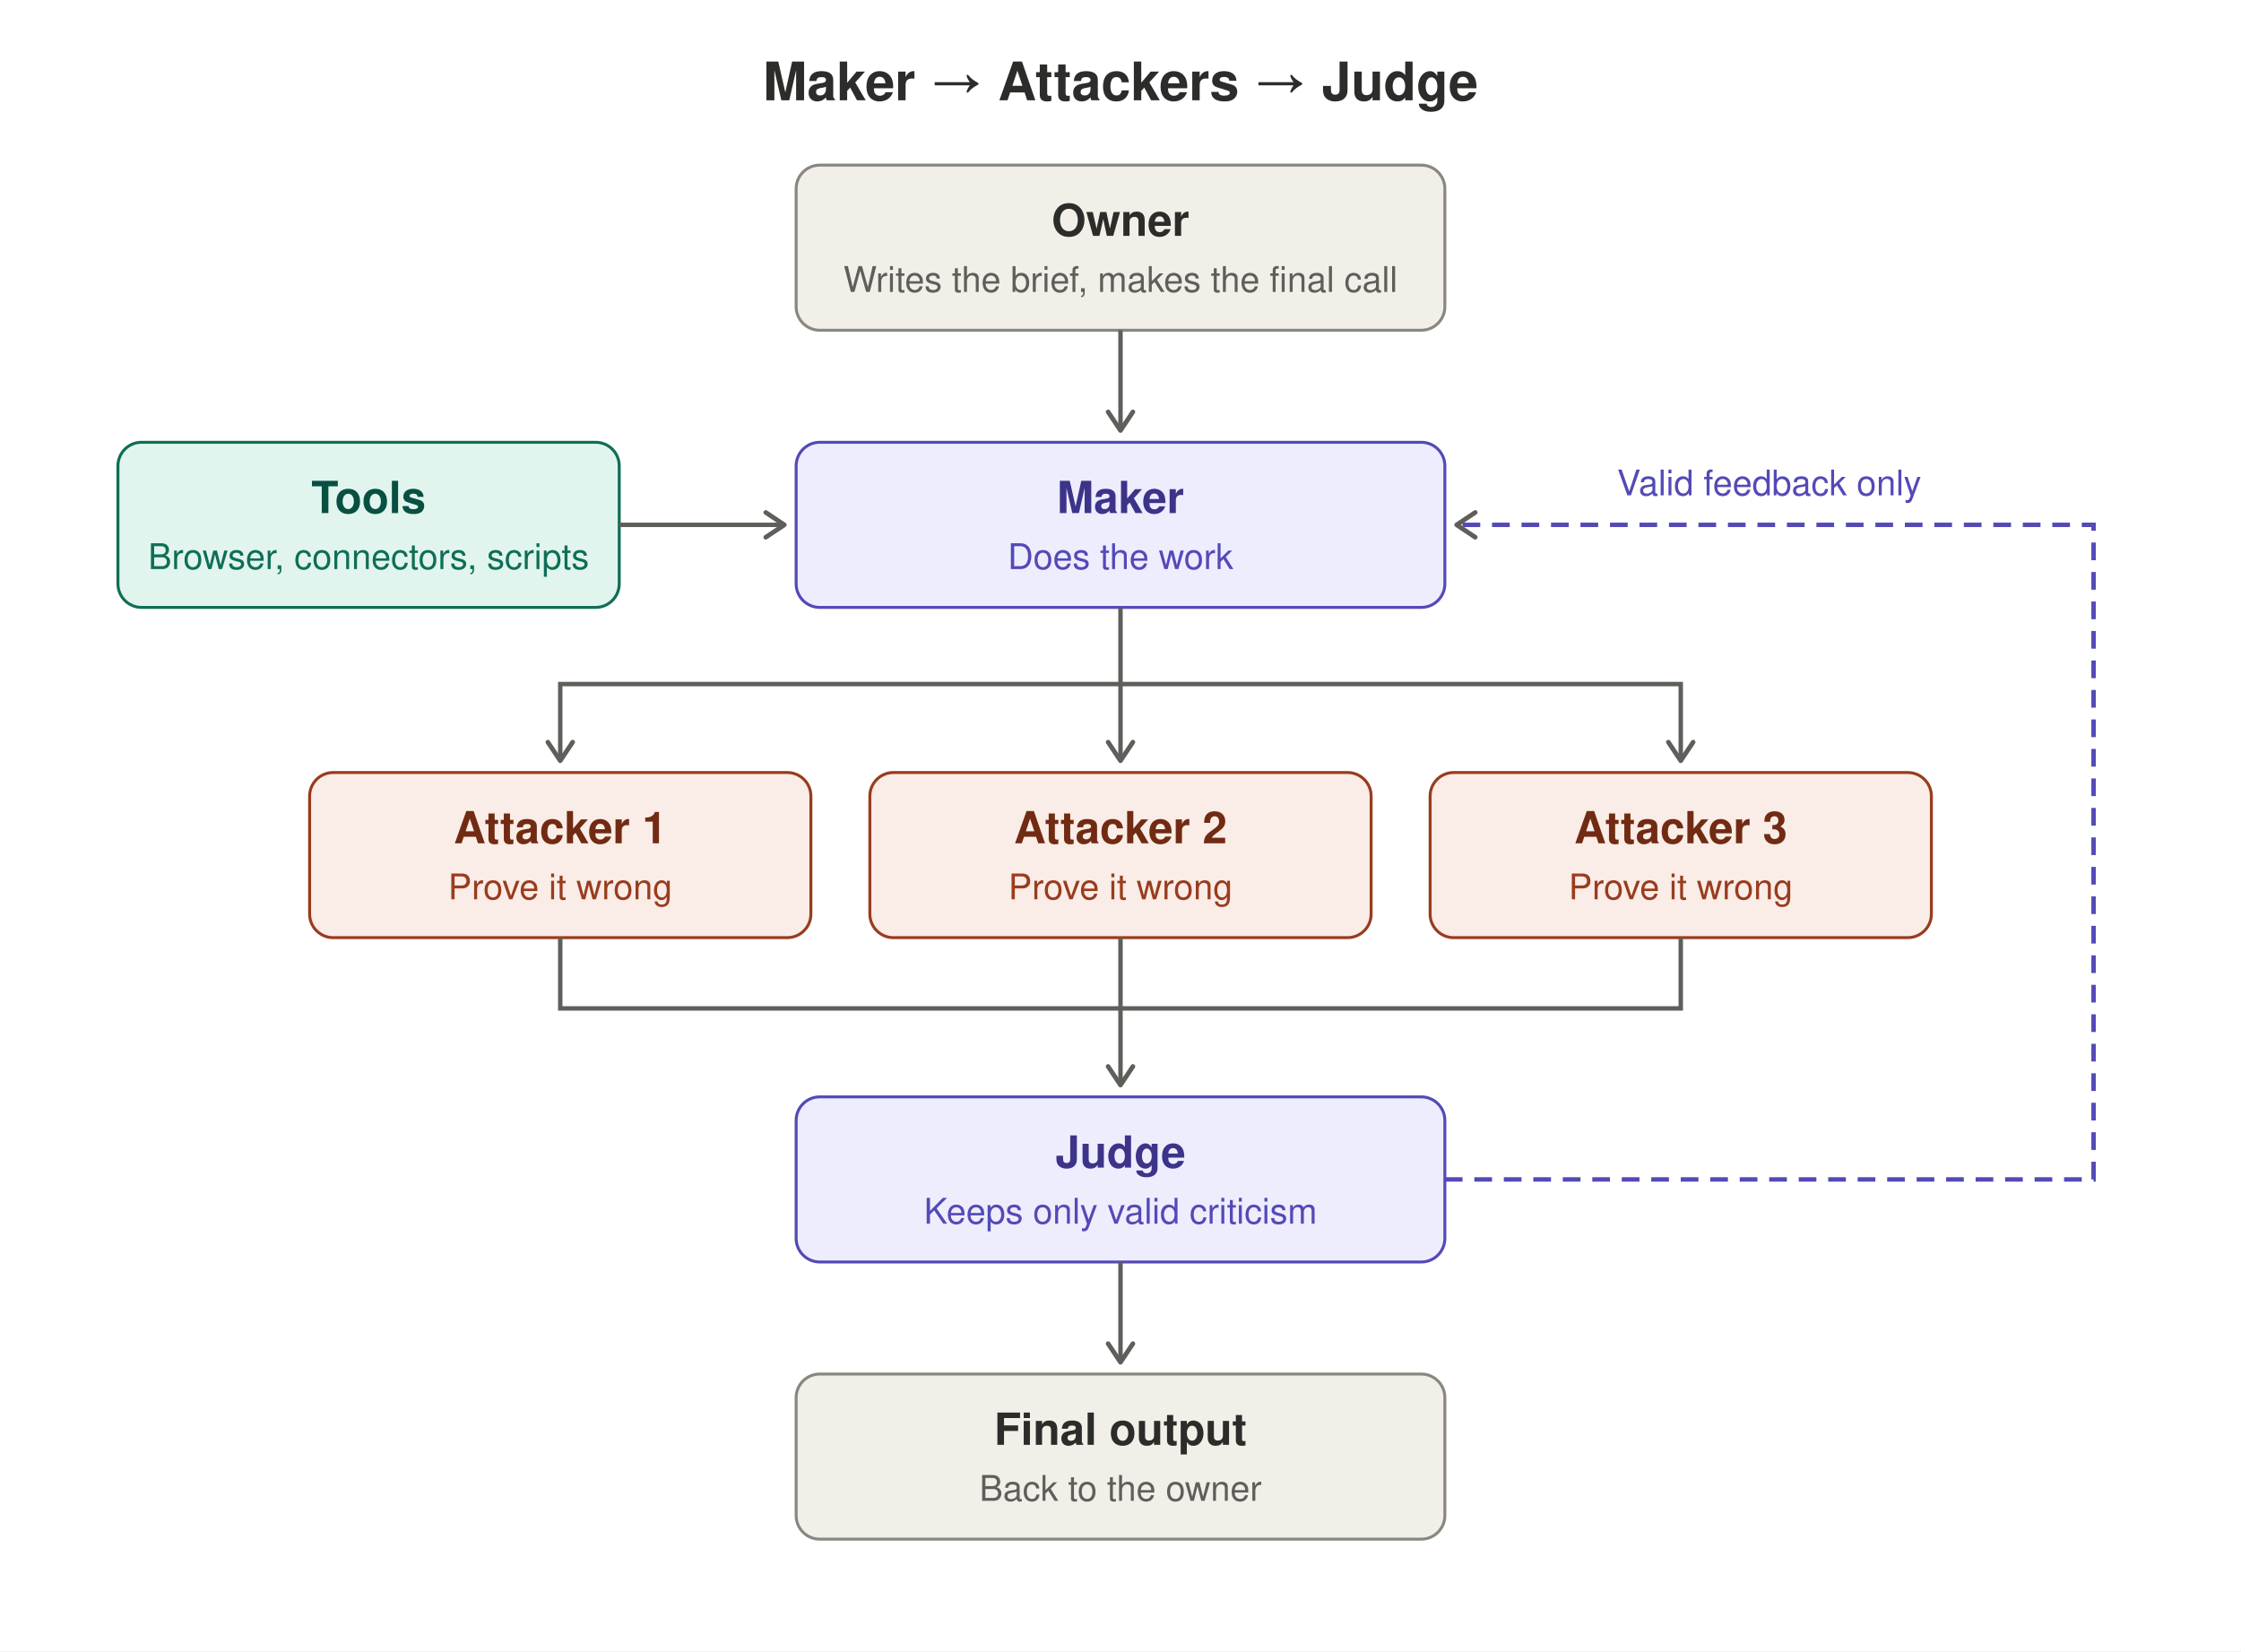
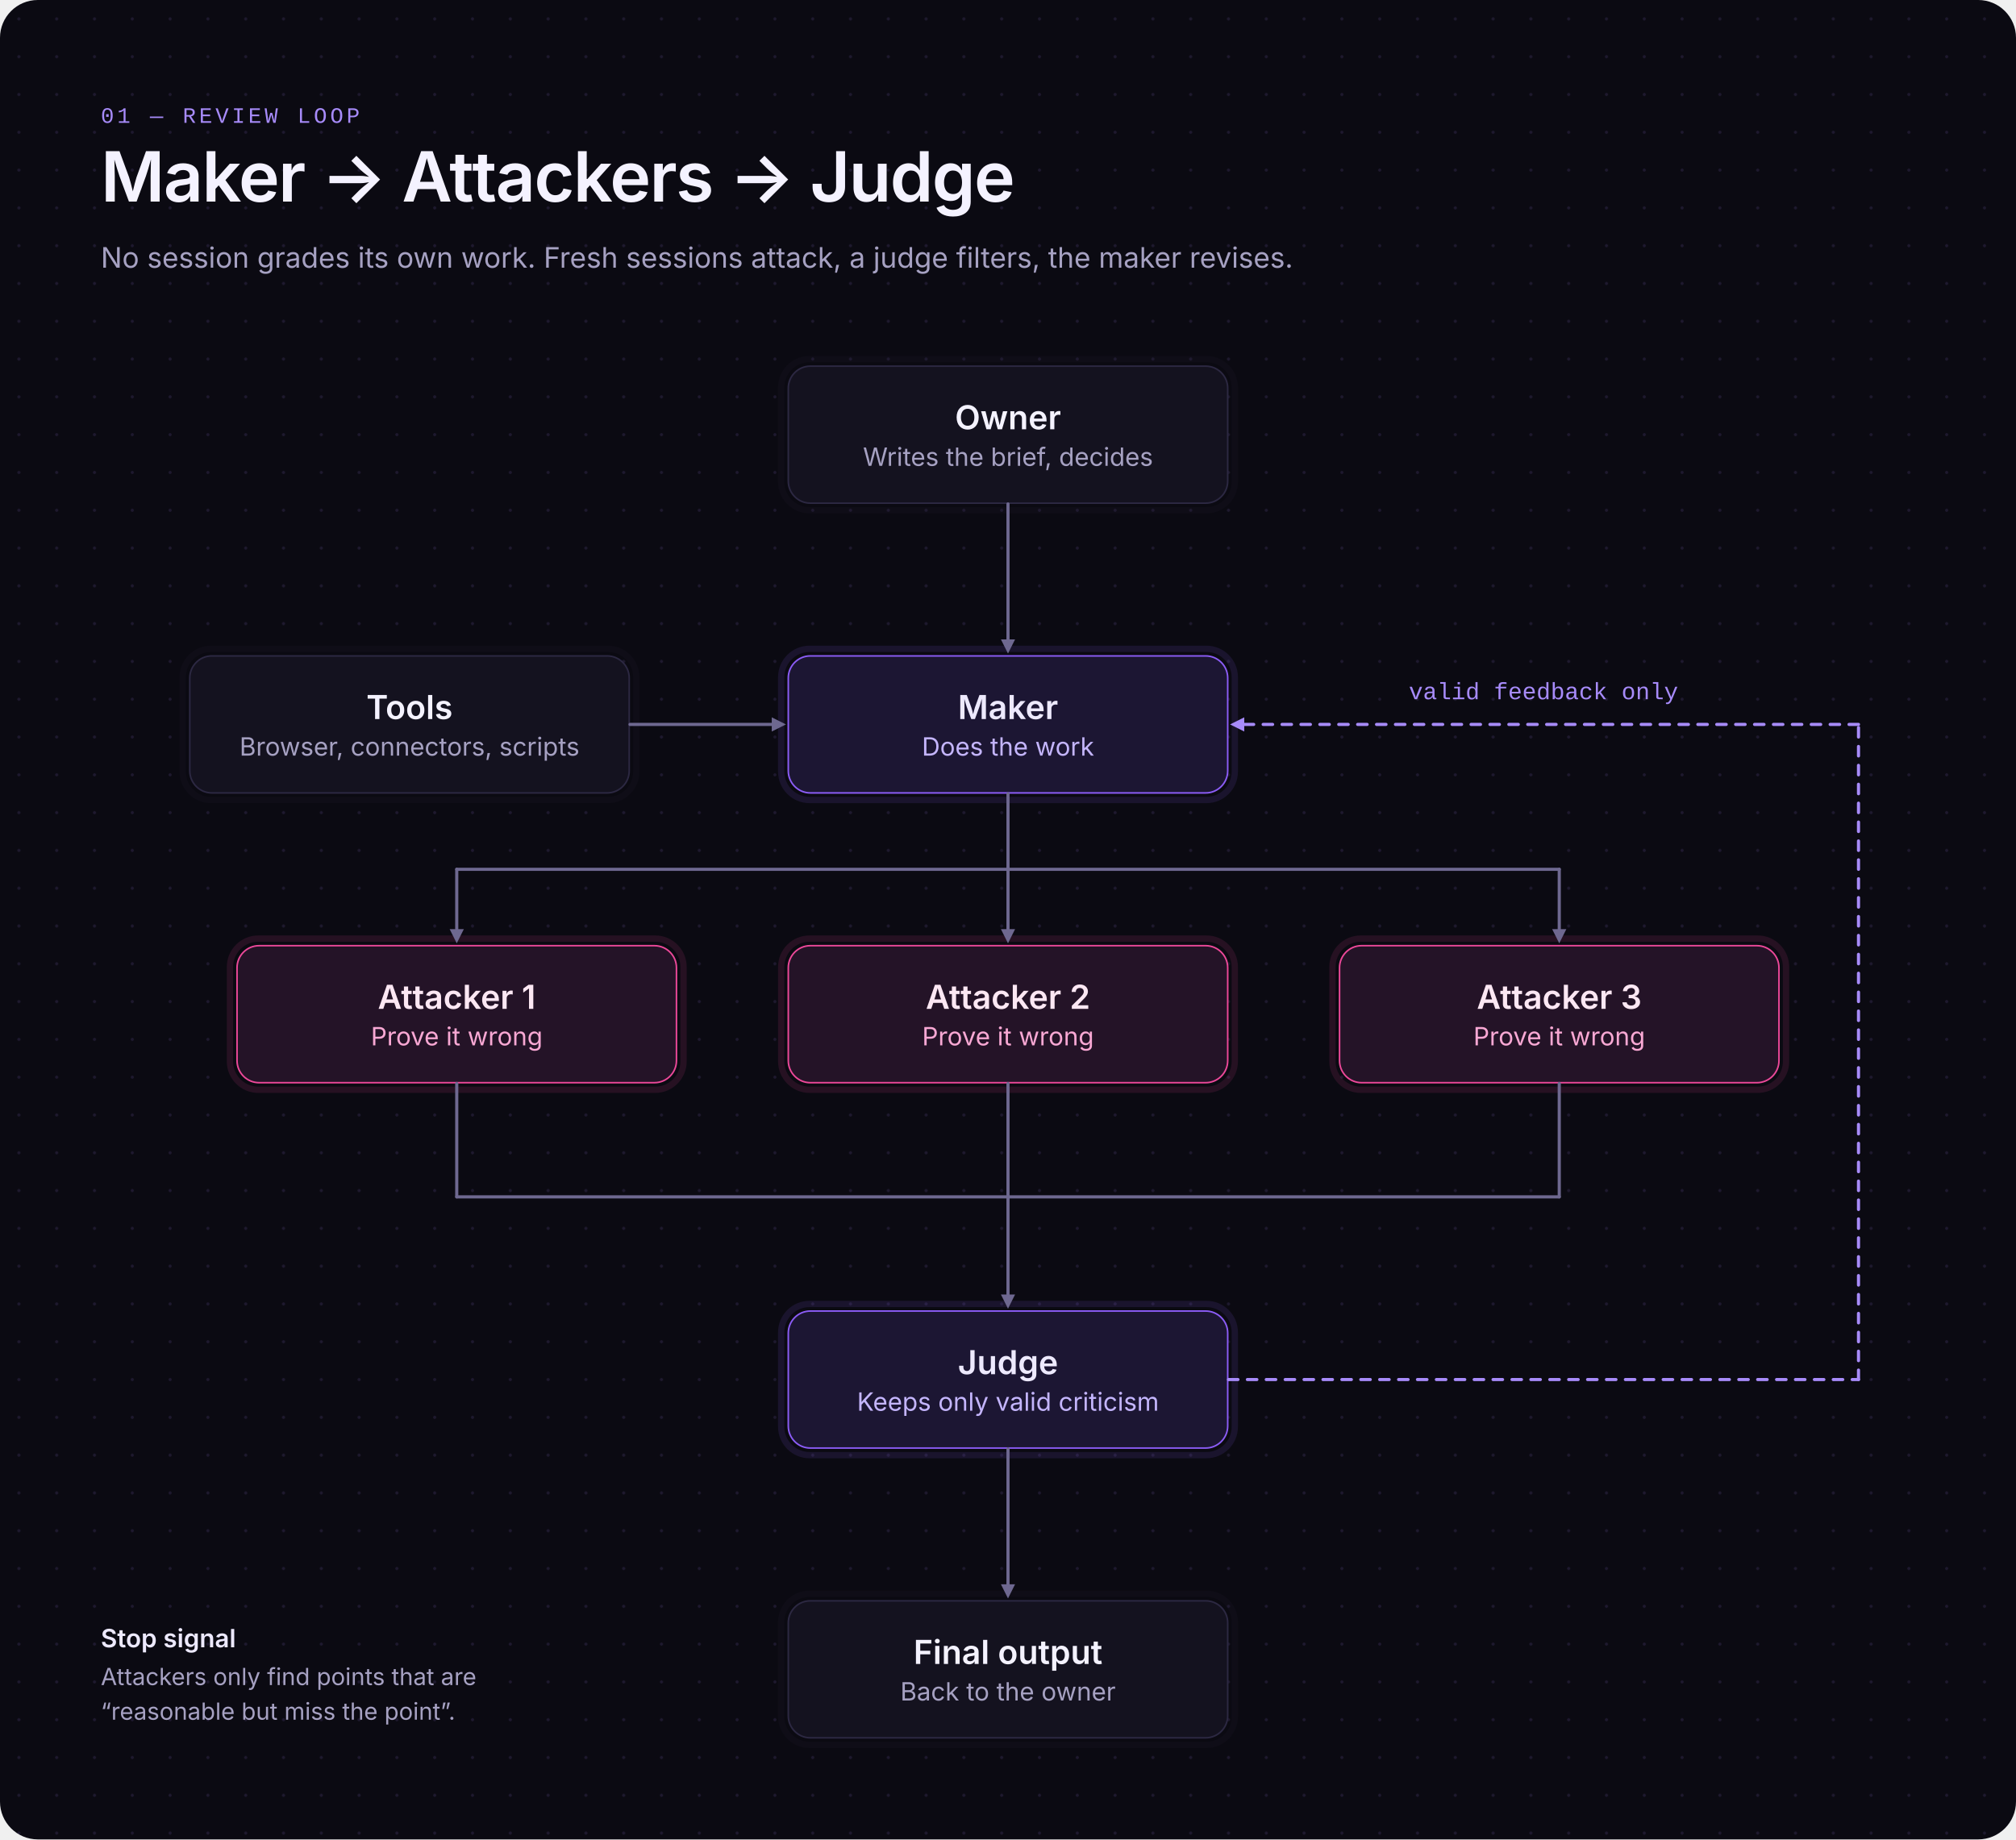
- <svg xmlns="http://www.w3.org/2000/svg" width="760" height="560" viewBox="0 0 760 560" font-family="-apple-system, Segoe UI, Helvetica, Arial, sans-serif">
+ <svg xmlns="http://www.w3.org/2000/svg" width="1280" height="1168" viewBox="0 0 1280 1168" role="img" aria-labelledby="t d">
  <defs>
-     <marker id="a" viewBox="0 0 10 10" refX="8" refY="5" markerWidth="7" markerHeight="7" orient="auto-start-reverse">
-       <path d="M2 1L8 5L2 9" fill="none" stroke="#5F5E5A" stroke-width="1.5" stroke-linecap="round" stroke-linejoin="round" />
+     <marker id="h6E6890" viewBox="0 0 10 10" refX="0" refY="5" markerWidth="9" markerHeight="9" markerUnits="userSpaceOnUse" orient="auto">
+       <path d="M0 0 L10 5 L0 10 Z" fill="#6E6890" />
    </marker>
+     <marker id="hA78BFA" viewBox="0 0 10 10" refX="0" refY="5" markerWidth="9" markerHeight="9" markerUnits="userSpaceOnUse" orient="auto">
+       <path d="M0 0 L10 5 L0 10 Z" fill="#A78BFA" />
+     </marker>
+     <pattern id="dots" width="24" height="24" patternUnits="userSpaceOnUse">
+       <circle cx="12" cy="12" r="1" fill="#A78BFA" fill-opacity="0.12" />
+     </pattern>
  </defs>
-   <rect width="760" height="560" fill="#FFFFFF" />
-   <text x="380" y="34" text-anchor="middle" font-size="18" font-weight="600" fill="#2C2C2A">Maker → Attackers → Judge</text>
-   <g>
-     <rect x="270" y="56" width="220" height="56" rx="8" fill="#F1EFE8" stroke="#888780" />
-     <text x="380" y="80" text-anchor="middle" font-size="15" font-weight="600" fill="#2C2C2A">Owner</text>
-     <text x="380" y="99" text-anchor="middle" font-size="12" fill="#5F5E5A">Writes the brief, makes the final call</text>
-   </g>
-   <line x1="380" y1="112" x2="380" y2="146" stroke="#5F5E5A" stroke-width="1.5" marker-end="url(#a)" />
-   <g>
-     <rect x="40" y="150" width="170" height="56" rx="8" fill="#E1F5EE" stroke="#0F6E56" />
-     <text x="125" y="174" text-anchor="middle" font-size="15" font-weight="600" fill="#085041">Tools</text>
-     <text x="125" y="193" text-anchor="middle" font-size="12" fill="#0F6E56">Browser, connectors, scripts</text>
-   </g>
-   <line x1="210" y1="178" x2="266" y2="178" stroke="#5F5E5A" stroke-width="1.5" marker-end="url(#a)" />
-   <g>
-     <rect x="270" y="150" width="220" height="56" rx="8" fill="#EEEDFE" stroke="#534AB7" />
-     <text x="380" y="174" text-anchor="middle" font-size="15" font-weight="600" fill="#3C3489">Maker</text>
-     <text x="380" y="193" text-anchor="middle" font-size="12" fill="#534AB7">Does the work</text>
-   </g>
-   <path d="M380 206 L380 232 L190 232 L190 258" fill="none" stroke="#5F5E5A" stroke-width="1.5" marker-end="url(#a)" />
-   <line x1="380" y1="232" x2="380" y2="258" stroke="#5F5E5A" stroke-width="1.5" marker-end="url(#a)" />
-   <path d="M380 232 L570 232 L570 258" fill="none" stroke="#5F5E5A" stroke-width="1.5" marker-end="url(#a)" />
-   <g font-size="12">
-     <rect x="105" y="262" width="170" height="56" rx="8" fill="#FAECE7" stroke="#993C1D" />
-     <text x="190" y="286" text-anchor="middle" font-size="15" font-weight="600" fill="#712B13">Attacker 1</text>
-     <text x="190" y="305" text-anchor="middle" fill="#993C1D">Prove it wrong</text>
-     <rect x="295" y="262" width="170" height="56" rx="8" fill="#FAECE7" stroke="#993C1D" />
-     <text x="380" y="286" text-anchor="middle" font-size="15" font-weight="600" fill="#712B13">Attacker 2</text>
-     <text x="380" y="305" text-anchor="middle" fill="#993C1D">Prove it wrong</text>
-     <rect x="485" y="262" width="170" height="56" rx="8" fill="#FAECE7" stroke="#993C1D" />
-     <text x="570" y="286" text-anchor="middle" font-size="15" font-weight="600" fill="#712B13">Attacker 3</text>
-     <text x="570" y="305" text-anchor="middle" fill="#993C1D">Prove it wrong</text>
-   </g>
-   <path d="M190 318 L190 342 L380 342" fill="none" stroke="#5F5E5A" stroke-width="1.5" />
-   <path d="M570 318 L570 342 L380 342" fill="none" stroke="#5F5E5A" stroke-width="1.5" />
-   <line x1="380" y1="318" x2="380" y2="368" stroke="#5F5E5A" stroke-width="1.5" marker-end="url(#a)" />
-   <g>
-     <rect x="270" y="372" width="220" height="56" rx="8" fill="#EEEDFE" stroke="#534AB7" />
-     <text x="380" y="396" text-anchor="middle" font-size="15" font-weight="600" fill="#3C3489">Judge</text>
-     <text x="380" y="415" text-anchor="middle" font-size="12" fill="#534AB7">Keeps only valid criticism</text>
-   </g>
-   <path d="M490 400 L710 400 L710 178 L494 178" fill="none" stroke="#534AB7" stroke-width="1.5" stroke-dasharray="6 4" marker-end="url(#a)" />
-   <text x="600" y="168" text-anchor="middle" font-size="12" fill="#534AB7">Valid feedback only</text>
-   <line x1="380" y1="428" x2="380" y2="462" stroke="#5F5E5A" stroke-width="1.5" marker-end="url(#a)" />
-   <g>
-     <rect x="270" y="466" width="220" height="56" rx="8" fill="#F1EFE8" stroke="#888780" />
-     <text x="380" y="490" text-anchor="middle" font-size="15" font-weight="600" fill="#2C2C2A">Final output</text>
-     <text x="380" y="509" text-anchor="middle" font-size="12" fill="#5F5E5A">Back to the owner</text>
-   </g>
+   <rect width="1280" height="1168" rx="24" fill="#0B0A12" />
+   <rect width="1280" height="1168" rx="24" fill="url(#dots)" />
+   <rect x="496" y="228" width="288" height="96" rx="18" fill="none" stroke="#2C2842" stroke-opacity="0.12" stroke-width="4" />
+   <rect x="500.5" y="232.5" width="279" height="87" rx="14" fill="#14121F" stroke="#2C2842" />
+   <rect x="116" y="412" width="288" height="96" rx="18" fill="none" stroke="#2C2842" stroke-opacity="0.12" stroke-width="4" />
+   <rect x="120.5" y="416.5" width="279" height="87" rx="14" fill="#14121F" stroke="#2C2842" />
+   <rect x="496" y="412" width="288" height="96" rx="18" fill="none" stroke="#8B5CF6" stroke-opacity="0.12" stroke-width="4" />
+   <rect x="500.5" y="416.5" width="279" height="87" rx="14" fill="#1C1633" stroke="#8B5CF6" />
+   <rect x="146" y="596" width="288" height="96" rx="18" fill="none" stroke="#EC4899" stroke-opacity="0.12" stroke-width="4" />
+   <rect x="150.5" y="600.5" width="279" height="87" rx="14" fill="#241327" stroke="#EC4899" />
+   <rect x="496" y="596" width="288" height="96" rx="18" fill="none" stroke="#EC4899" stroke-opacity="0.12" stroke-width="4" />
+   <rect x="500.5" y="600.5" width="279" height="87" rx="14" fill="#241327" stroke="#EC4899" />
+   <rect x="846" y="596" width="288" height="96" rx="18" fill="none" stroke="#EC4899" stroke-opacity="0.12" stroke-width="4" />
+   <rect x="850.5" y="600.5" width="279" height="87" rx="14" fill="#241327" stroke="#EC4899" />
+   <rect x="496" y="828" width="288" height="96" rx="18" fill="none" stroke="#8B5CF6" stroke-opacity="0.12" stroke-width="4" />
+   <rect x="500.5" y="832.5" width="279" height="87" rx="14" fill="#1C1633" stroke="#8B5CF6" />
+   <rect x="496" y="1012" width="288" height="96" rx="18" fill="none" stroke="#2C2842" stroke-opacity="0.12" stroke-width="4" />
+   <rect x="500.5" y="1016.5" width="279" height="87" rx="14" fill="#14121F" stroke="#2C2842" />
+   <line x1="640" y1="320" x2="640" y2="406" stroke="#6E6890" stroke-width="2" stroke-linecap="round" marker-end="url(#h6E6890)" />
+   <line x1="400" y1="460" x2="490" y2="460" stroke="#6E6890" stroke-width="2" stroke-linecap="round" marker-end="url(#h6E6890)" />
+   <line x1="640" y1="504" x2="640" y2="552" stroke="#6E6890" stroke-width="2" stroke-linecap="round" />
+   <line x1="290" y1="552" x2="990" y2="552" stroke="#6E6890" stroke-width="2" stroke-linecap="round" />
+   <line x1="290" y1="552" x2="290" y2="590" stroke="#6E6890" stroke-width="2" stroke-linecap="round" marker-end="url(#h6E6890)" />
+   <line x1="640" y1="552" x2="640" y2="590" stroke="#6E6890" stroke-width="2" stroke-linecap="round" marker-end="url(#h6E6890)" />
+   <line x1="990" y1="552" x2="990" y2="590" stroke="#6E6890" stroke-width="2" stroke-linecap="round" marker-end="url(#h6E6890)" />
+   <line x1="290" y1="688" x2="290" y2="760" stroke="#6E6890" stroke-width="2" stroke-linecap="round" />
+   <line x1="640" y1="688" x2="640" y2="760" stroke="#6E6890" stroke-width="2" stroke-linecap="round" />
+   <line x1="990" y1="688" x2="990" y2="760" stroke="#6E6890" stroke-width="2" stroke-linecap="round" />
+   <line x1="290" y1="760" x2="990" y2="760" stroke="#6E6890" stroke-width="2" stroke-linecap="round" />
+   <line x1="640" y1="760" x2="640" y2="822" stroke="#6E6890" stroke-width="2" stroke-linecap="round" marker-end="url(#h6E6890)" />
+   <line x1="640" y1="920" x2="640" y2="1006" stroke="#6E6890" stroke-width="2" stroke-linecap="round" marker-end="url(#h6E6890)" />
+   <line x1="780" y1="876" x2="1180" y2="876" stroke="#A78BFA" stroke-width="2" stroke-linecap="round" stroke-dasharray="6 6" />
+   <line x1="1180" y1="876" x2="1180" y2="460" stroke="#A78BFA" stroke-width="2" stroke-linecap="round" stroke-dasharray="6 6" />
+   <line x1="1180" y1="460" x2="790" y2="460" stroke="#A78BFA" stroke-width="2" stroke-linecap="round" stroke-dasharray="6 6" marker-end="url(#hA78BFA)" />
+   <text x="64" y="78" font-family="'JetBrains Mono', SFMono-Regular, Consolas, 'Liberation Mono', monospace" font-size="14" font-weight="500" fill="#A78BFA" text-anchor="start" letter-spacing="2">01 — REVIEW LOOP</text>
+   <text x="64" y="128" font-family="'Space Grotesk', Inter, 'Segoe UI', -apple-system, Helvetica, Arial, sans-serif" font-size="44" font-weight="600" fill="#F4F2FF" text-anchor="start" letter-spacing="-0.8">Maker → Attackers → Judge</text>
+   <text x="64" y="170" font-family="Inter, 'Segoe UI', -apple-system, Helvetica, Arial, sans-serif" font-size="18" font-weight="400" fill="#A6A1C2" text-anchor="start">No session grades its own work. Fresh sessions attack, a judge filters, the maker revises.</text>
+   <text x="640.0" y="272.6" font-family="'Space Grotesk', Inter, 'Segoe UI', -apple-system, Helvetica, Arial, sans-serif" font-size="21" font-weight="600" fill="#F4F2FF" text-anchor="middle">Owner</text>
+   <text x="640.0" y="295.8" font-family="Inter, 'Segoe UI', -apple-system, Helvetica, Arial, sans-serif" font-size="16" font-weight="400" fill="#A6A1C2" text-anchor="middle">Writes the brief, decides</text>
+   <text x="260.0" y="456.6" font-family="'Space Grotesk', Inter, 'Segoe UI', -apple-system, Helvetica, Arial, sans-serif" font-size="21" font-weight="600" fill="#F4F2FF" text-anchor="middle">Tools</text>
+   <text x="260.0" y="479.8" font-family="Inter, 'Segoe UI', -apple-system, Helvetica, Arial, sans-serif" font-size="16" font-weight="400" fill="#A6A1C2" text-anchor="middle">Browser, connectors, scripts</text>
+   <text x="640.0" y="456.6" font-family="'Space Grotesk', Inter, 'Segoe UI', -apple-system, Helvetica, Arial, sans-serif" font-size="21" font-weight="600" fill="#EDE9FE" text-anchor="middle">Maker</text>
+   <text x="640.0" y="479.8" font-family="Inter, 'Segoe UI', -apple-system, Helvetica, Arial, sans-serif" font-size="16" font-weight="400" fill="#C4B5FD" text-anchor="middle">Does the work</text>
+   <text x="290.0" y="640.6" font-family="'Space Grotesk', Inter, 'Segoe UI', -apple-system, Helvetica, Arial, sans-serif" font-size="21" font-weight="600" fill="#FCE7F3" text-anchor="middle">Attacker 1</text>
+   <text x="290.0" y="663.8" font-family="Inter, 'Segoe UI', -apple-system, Helvetica, Arial, sans-serif" font-size="16" font-weight="400" fill="#F9A8D4" text-anchor="middle">Prove it wrong</text>
+   <text x="640.0" y="640.6" font-family="'Space Grotesk', Inter, 'Segoe UI', -apple-system, Helvetica, Arial, sans-serif" font-size="21" font-weight="600" fill="#FCE7F3" text-anchor="middle">Attacker 2</text>
+   <text x="640.0" y="663.8" font-family="Inter, 'Segoe UI', -apple-system, Helvetica, Arial, sans-serif" font-size="16" font-weight="400" fill="#F9A8D4" text-anchor="middle">Prove it wrong</text>
+   <text x="990.0" y="640.6" font-family="'Space Grotesk', Inter, 'Segoe UI', -apple-system, Helvetica, Arial, sans-serif" font-size="21" font-weight="600" fill="#FCE7F3" text-anchor="middle">Attacker 3</text>
+   <text x="990.0" y="663.8" font-family="Inter, 'Segoe UI', -apple-system, Helvetica, Arial, sans-serif" font-size="16" font-weight="400" fill="#F9A8D4" text-anchor="middle">Prove it wrong</text>
+   <text x="640.0" y="872.6" font-family="'Space Grotesk', Inter, 'Segoe UI', -apple-system, Helvetica, Arial, sans-serif" font-size="21" font-weight="600" fill="#EDE9FE" text-anchor="middle">Judge</text>
+   <text x="640.0" y="895.8" font-family="Inter, 'Segoe UI', -apple-system, Helvetica, Arial, sans-serif" font-size="16" font-weight="400" fill="#C4B5FD" text-anchor="middle">Keeps only valid criticism</text>
+   <text x="640.0" y="1056.6" font-family="'Space Grotesk', Inter, 'Segoe UI', -apple-system, Helvetica, Arial, sans-serif" font-size="21" font-weight="600" fill="#F4F2FF" text-anchor="middle">Final output</text>
+   <text x="640.0" y="1079.8" font-family="Inter, 'Segoe UI', -apple-system, Helvetica, Arial, sans-serif" font-size="16" font-weight="400" fill="#A6A1C2" text-anchor="middle">Back to the owner</text>
+   <text x="980" y="444" font-family="'JetBrains Mono', SFMono-Regular, Consolas, 'Liberation Mono', monospace" font-size="15" font-weight="500" fill="#A78BFA" text-anchor="middle">valid feedback only</text>
+   <text x="64" y="1046" font-family="Inter, 'Segoe UI', -apple-system, Helvetica, Arial, sans-serif" font-size="16" font-weight="600" fill="#EDE9FE" text-anchor="start">Stop signal</text>
+   <text x="64" y="1070" font-family="Inter, 'Segoe UI', -apple-system, Helvetica, Arial, sans-serif" font-size="15" font-weight="400" fill="#A6A1C2" text-anchor="start">Attackers only find points that are</text>
+   <text x="64" y="1092" font-family="Inter, 'Segoe UI', -apple-system, Helvetica, Arial, sans-serif" font-size="15" font-weight="400" fill="#A6A1C2" text-anchor="start">“reasonable but miss the point”.</text>
</svg>
